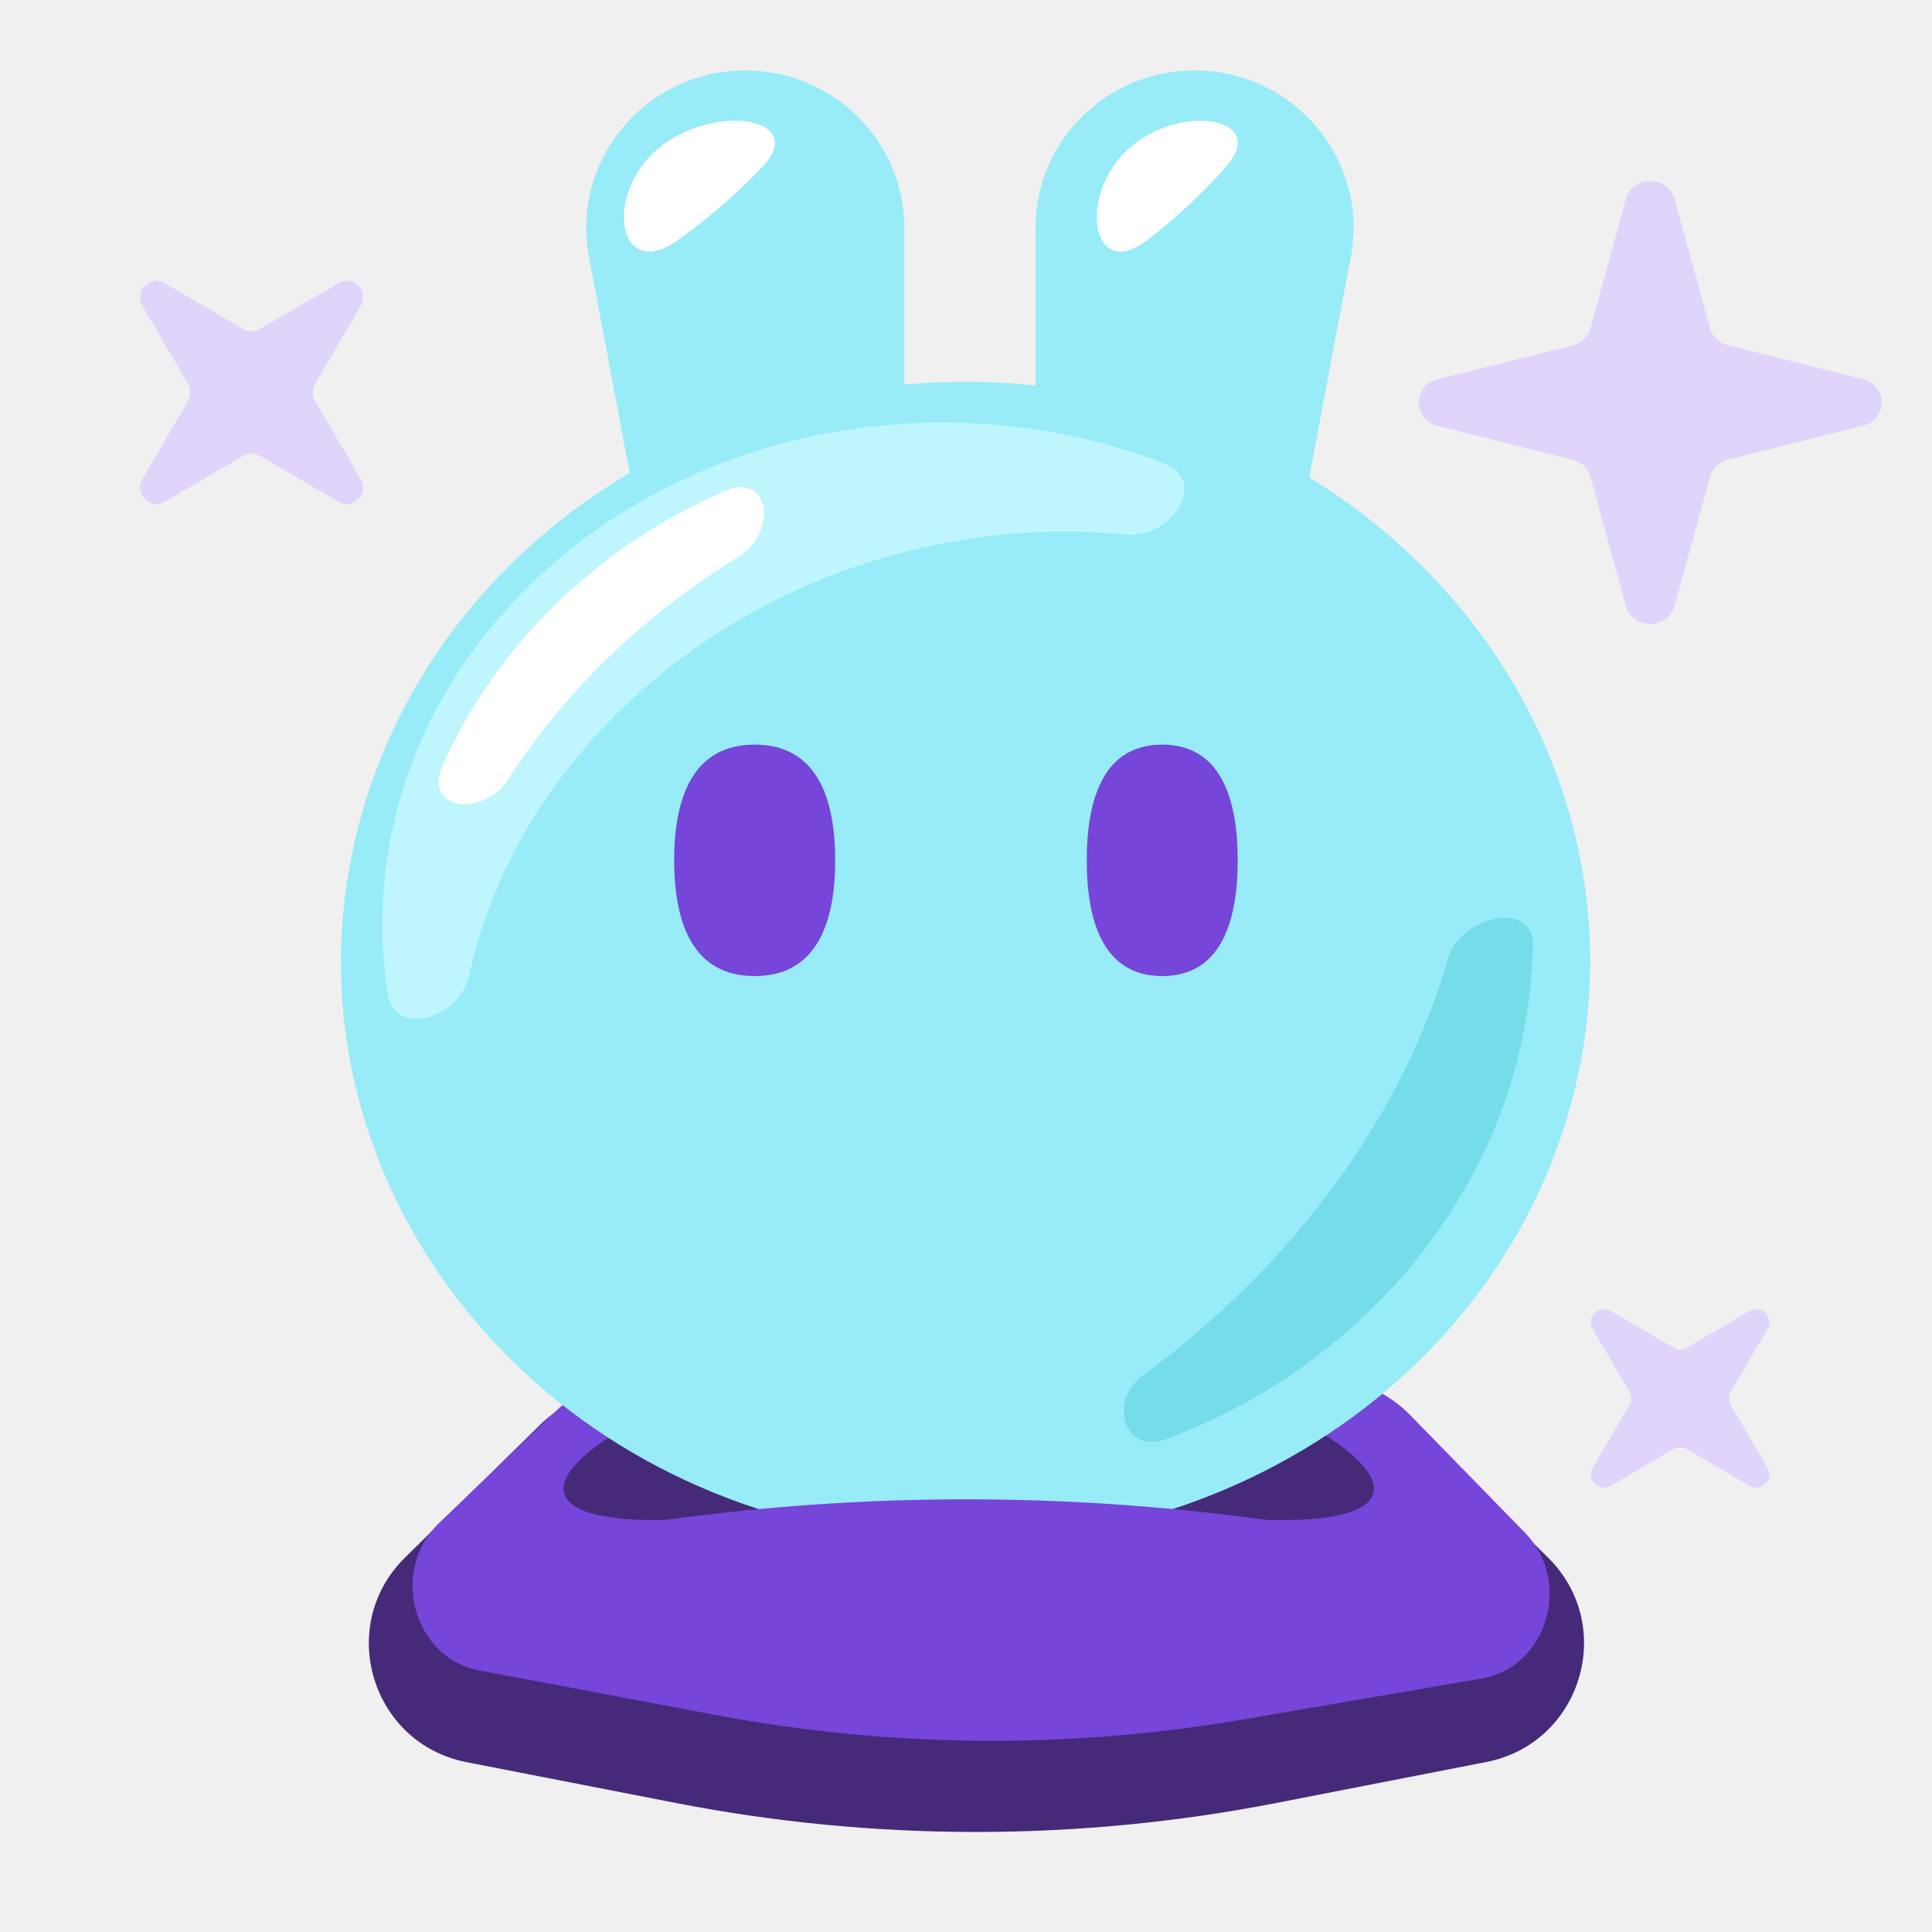
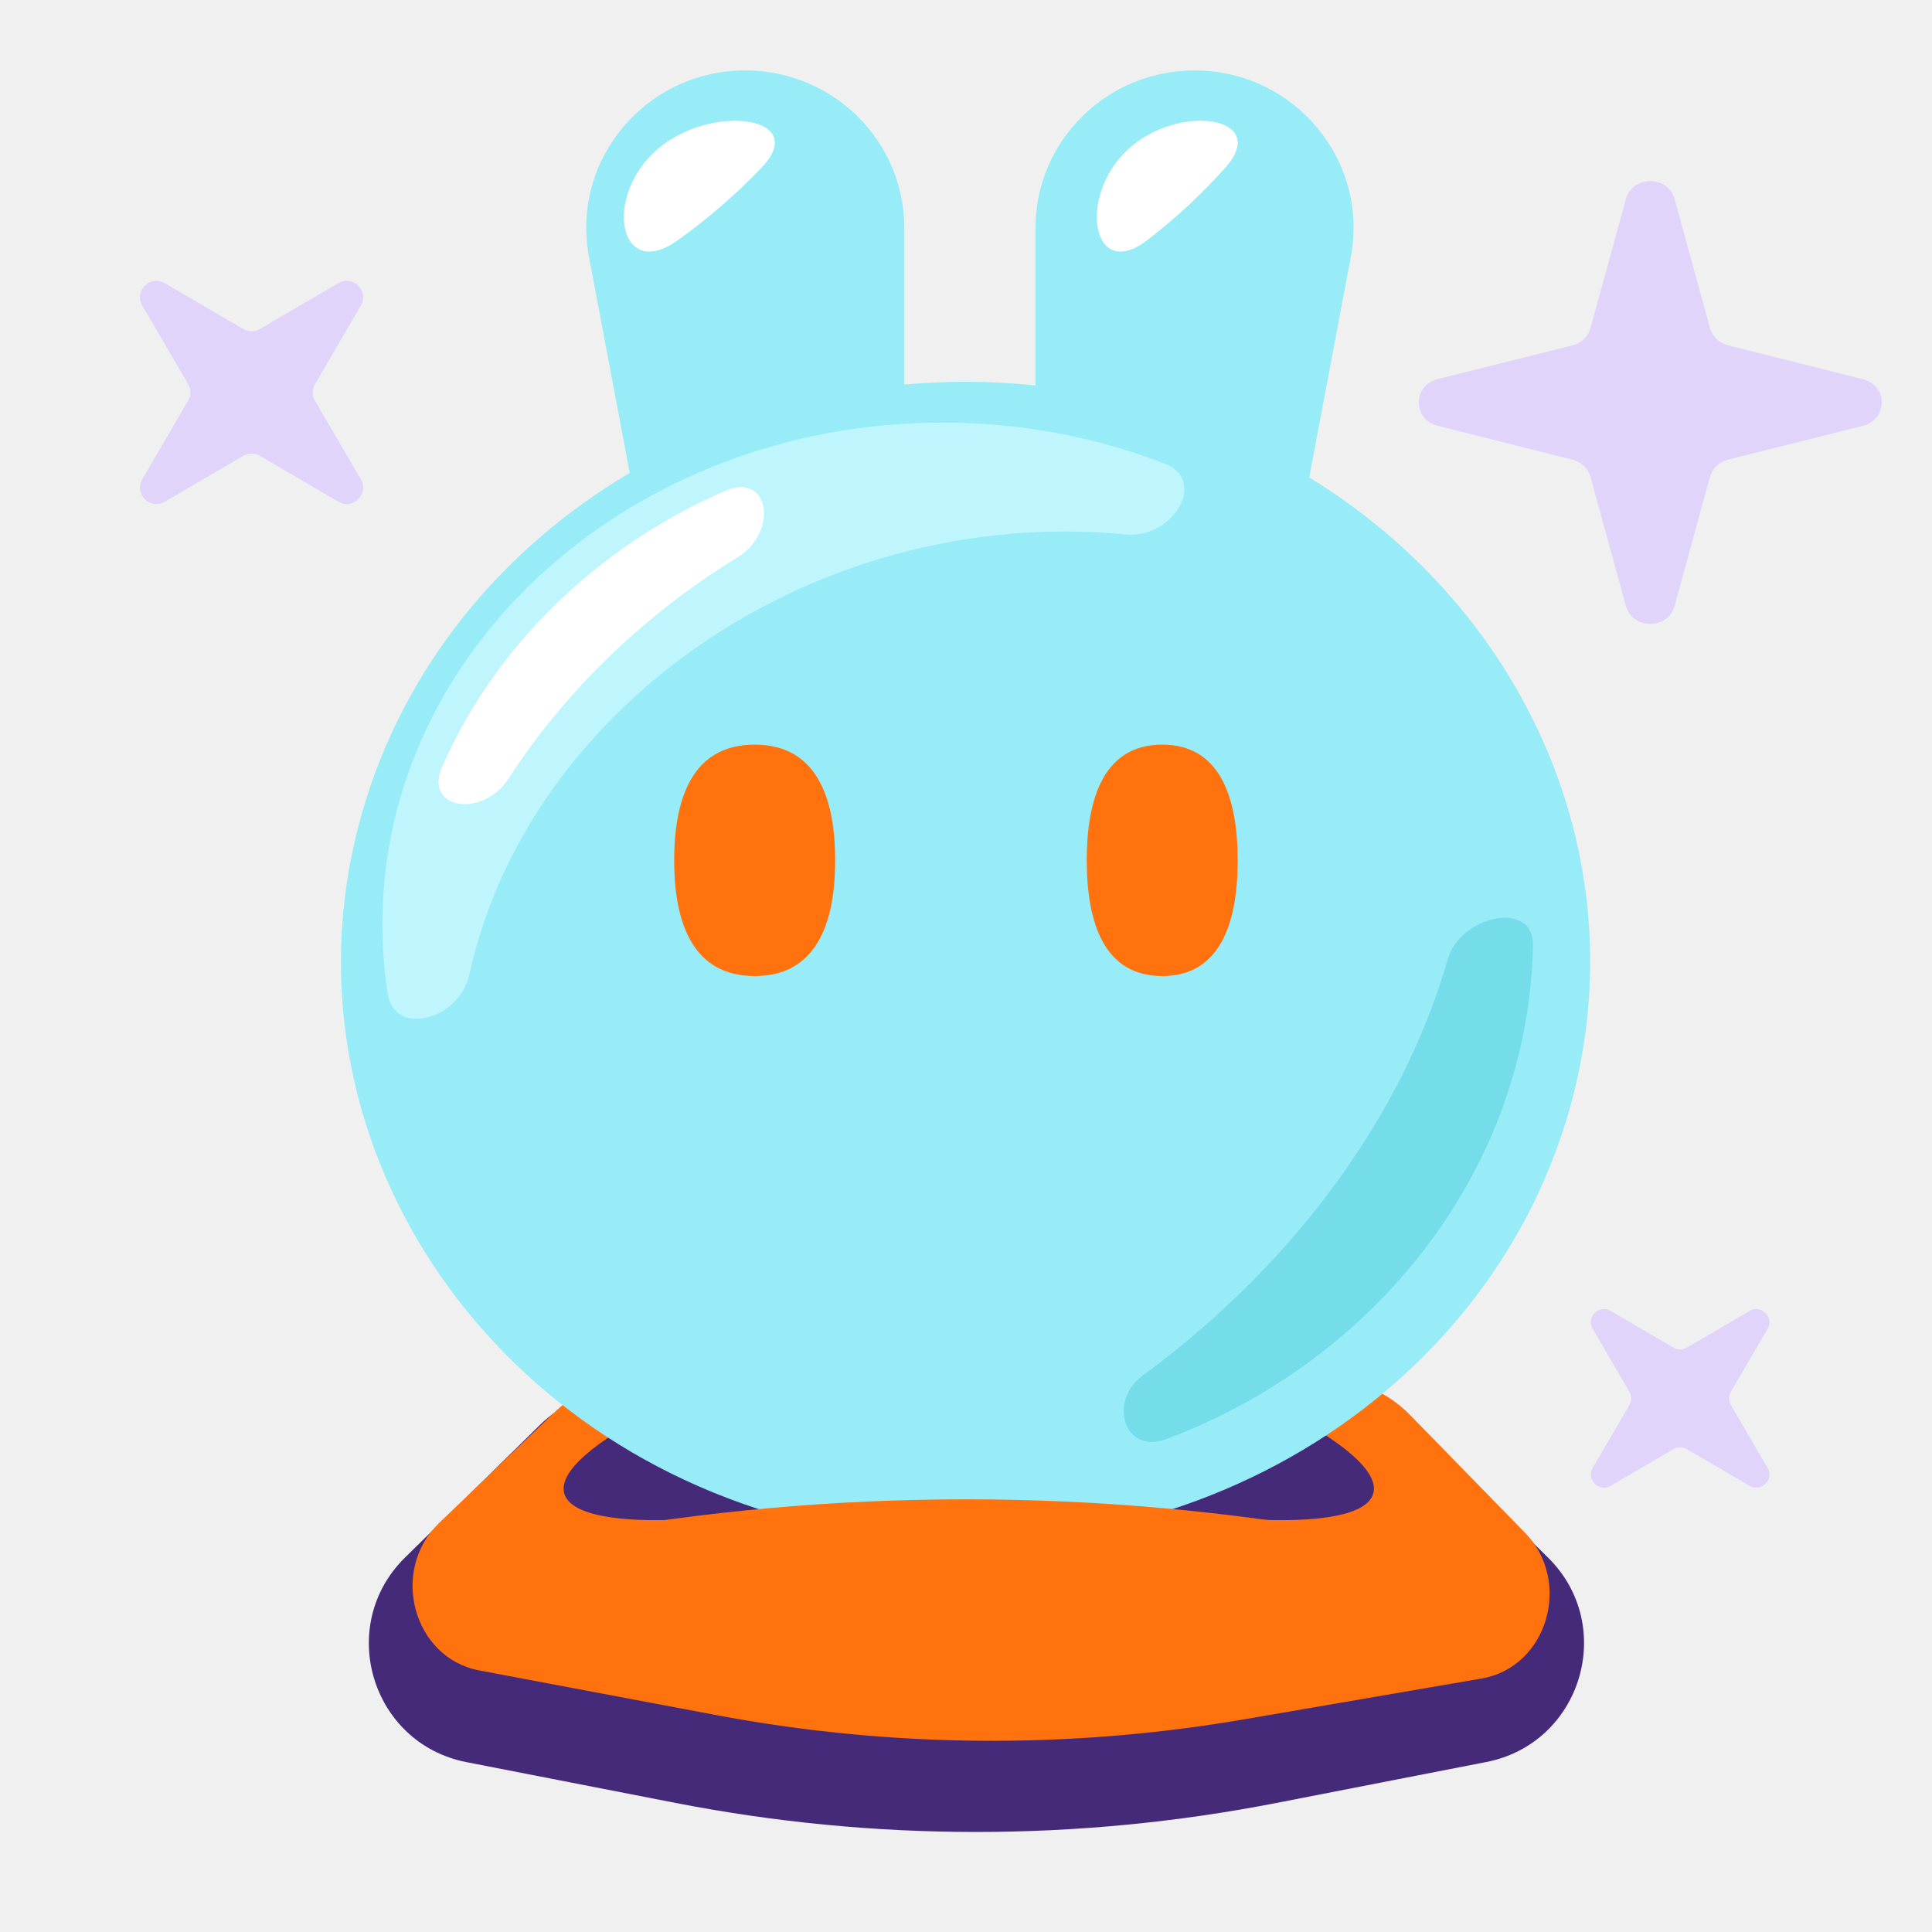
<svg xmlns="http://www.w3.org/2000/svg" width="192" height="192" fill="none" viewBox="0 0 192 192">
  <path fill="#452A7A" d="M53.666 141.606C56.586 138.736 60.768 137.554 64.758 138.469L78.22 141.556C90.516 144.375 103.289 144.389 115.591 141.596L129.423 138.456C133.419 137.549 137.601 138.743 140.515 141.622L153.844 154.794C160.703 161.571 157.171 173.261 147.707 175.107L126.871 179.172C107.143 183.021 86.857 183.021 67.129 179.172L46.368 175.122C36.889 173.273 33.366 161.554 40.255 154.785L53.666 141.606Z" />
-   <path fill="#7645D9" d="M55.159 140.303C57.932 137.643 61.717 136.498 65.4 137.205L82.37 140.46C92.231 142.352 102.333 142.369 112.2 140.51L129.635 137.226C133.444 136.509 137.347 137.771 140.127 140.618L151.547 152.316C156.294 157.178 153.77 165.686 147.248 166.807L123.694 170.856C106.265 173.851 88.483 173.707 71.1 170.43L47.63 166.006C41.061 164.767 38.701 156.087 43.645 151.346L55.159 140.303Z" />
+   <path fill="#FF720D" d="M55.159 140.303C57.932 137.643 61.717 136.498 65.4 137.205L82.37 140.46C92.231 142.352 102.333 142.369 112.2 140.51L129.635 137.226C133.444 136.509 137.347 137.771 140.127 140.618L151.547 152.316C156.294 157.178 153.77 165.686 147.248 166.807L123.694 170.856C106.265 173.851 88.483 173.707 71.1 170.43L47.63 166.006C41.061 164.767 38.701 156.087 43.645 151.346L55.159 140.303Z" />
  <ellipse cx="99.776" cy="138.563" fill="#452A7A" rx="38" ry="8" transform="rotate(15 99.7757 138.563)" />
  <ellipse fill="#452A7A" rx="38" ry="8" transform="matrix(-0.965926 0.258819 0.258819 0.965926 92.7755 138.563)" />
  <path fill="#98ECF7" d="M118.711 7C109.983 7 102.907 14.006 102.907 22.649L102.907 38.309C98.515 37.844 94.149 37.824 89.87 38.216V22.649C89.87 14.007 82.794 7 74.066 7C64.175 7 56.715 15.895 58.531 25.522L62.581 46.998C49.957 54.472 40.191 66.185 36.01 80.673C27.139 111.421 46.787 143.025 79.894 151.264C113.001 159.503 147.03 141.256 155.901 110.509C163.002 85.897 151.831 60.736 130.11 47.449L134.246 25.522C136.061 15.895 128.601 7 118.711 7Z" />
  <path fill="#BFF6FD" d="M115.729 46.072C120.088 47.759 116.519 53.576 111.867 53.116C95.074 51.455 77.033 56.769 63.51 68.854C54.492 76.912 48.844 86.766 46.632 96.887C45.672 101.278 39.204 103.152 38.522 98.709C38.178 96.468 38 94.18 38 91.855C38 64.321 62.921 42 93.662 42C101.502 42 108.963 43.452 115.729 46.072Z" />
  <path fill="#75DCEA" d="M115.867 143.029C111.757 144.564 110.046 139.281 113.584 136.685C115.658 135.162 117.689 133.537 119.668 131.808C131.999 121.04 140.221 108.092 143.886 95.304C145.126 90.978 152.43 89.417 152.344 93.916C151.921 116.073 136.806 135.21 115.867 143.029Z" />
  <path fill="#fff" d="M72.095 48.77C76.477 46.869 77.379 52.889 73.305 55.38C69.237 57.867 65.345 60.792 61.718 64.149C57.288 68.248 53.553 72.713 50.527 77.392C47.98 81.33 42.06 80.459 43.953 76.167C46.694 69.952 50.791 64.128 56.242 59.084C60.982 54.698 66.358 51.261 72.095 48.77Z" />
  <path fill="#E1D4FB" d="M33.628 28.138C35.078 27.291 36.709 28.922 35.862 30.372L31.302 38.176C31.005 38.685 31.005 39.315 31.302 39.824L35.862 47.628C36.709 49.078 35.078 50.709 33.628 49.862L25.824 45.302C25.315 45.005 24.685 45.005 24.176 45.302L16.372 49.862C14.922 50.709 13.291 49.078 14.138 47.628L18.698 39.824C18.995 39.315 18.995 38.685 18.698 38.176L14.138 30.372C13.291 28.922 14.922 27.291 16.372 28.138L24.176 32.698C24.685 32.995 25.315 32.995 25.824 32.698L33.628 28.138Z" />
  <path fill="#E1D4FB" d="M173.873 130.281C175.033 129.603 176.338 130.908 175.66 132.068L172.013 138.312C171.775 138.719 171.775 139.222 172.013 139.63L175.66 145.873C176.338 147.033 175.033 148.338 173.873 147.66L167.63 144.012C167.223 143.775 166.719 143.775 166.312 144.012L160.068 147.66C158.908 148.338 157.603 147.033 158.281 145.873L161.929 139.63C162.167 139.222 162.167 138.719 161.929 138.312L158.281 132.068C157.603 130.908 158.908 129.603 160.068 130.281L166.312 133.929C166.719 134.167 167.223 134.167 167.63 133.929L173.873 130.281Z" />
  <path fill="#E1D4FB" d="M161.578 19.787C162.232 17.404 165.768 17.404 166.422 19.787L169.94 32.61C170.17 33.446 170.852 34.099 171.726 34.318L185.132 37.683C187.623 38.309 187.623 41.691 185.132 42.317L171.726 45.682C170.852 45.901 170.17 46.554 169.94 47.39L166.422 60.213C165.768 62.596 162.232 62.596 161.578 60.213L158.06 47.39C157.83 46.554 157.148 45.901 156.274 45.682L142.868 42.317C140.377 41.691 140.377 38.309 142.868 37.683L156.274 34.318C157.148 34.099 157.83 33.446 158.06 32.61L161.578 19.787Z" />
-   <path fill="#7645D9" d="M57 152.511C82.78 147.83 109.22 147.83 135 152.511V160H57V152.511Z" />
+   <path fill="#FF720D" d="M57 152.511C82.78 147.83 109.22 147.83 135 152.511V160H57V152.511Z" />
  <path fill="#fff" d="M67.365 23.869C61.491 28.076 59.912 19.53 65.3 14.86C70.688 10.19 80.549 11.559 75.695 16.649C74.455 17.95 73.132 19.212 71.727 20.43C70.322 21.648 68.866 22.794 67.365 23.869Z" />
  <path fill="#fff" d="M114.007 23.869C108.525 28.076 107.051 19.53 112.08 14.86C117.109 10.19 126.312 11.559 121.782 16.649C120.624 17.95 119.39 19.212 118.079 20.43C116.767 21.648 115.408 22.794 114.007 23.869Z" />
-   <path fill="#7645D9" d="M83 85.5C83 91.851 81.075 97 75 97C68.925 97 67 91.851 67 85.5C67 79.149 68.925 74 75 74C81.075 74 83 79.149 83 85.5Z" />
-   <path fill="#7645D9" d="M123 85.5C123 91.851 121.195 97 115.5 97C109.805 97 108 91.851 108 85.5C108 79.149 109.805 74 115.5 74C121.195 74 123 79.149 123 85.5Z" />
+   <path fill="#FF720D" d="M83 85.5C83 91.851 81.075 97 75 97C68.925 97 67 91.851 67 85.5C67 79.149 68.925 74 75 74C81.075 74 83 79.149 83 85.5Z" />
+   <path fill="#FF720D" d="M123 85.5C123 91.851 121.195 97 115.5 97C109.805 97 108 91.851 108 85.5C108 79.149 109.805 74 115.5 74C121.195 74 123 79.149 123 85.5Z" />
</svg>
